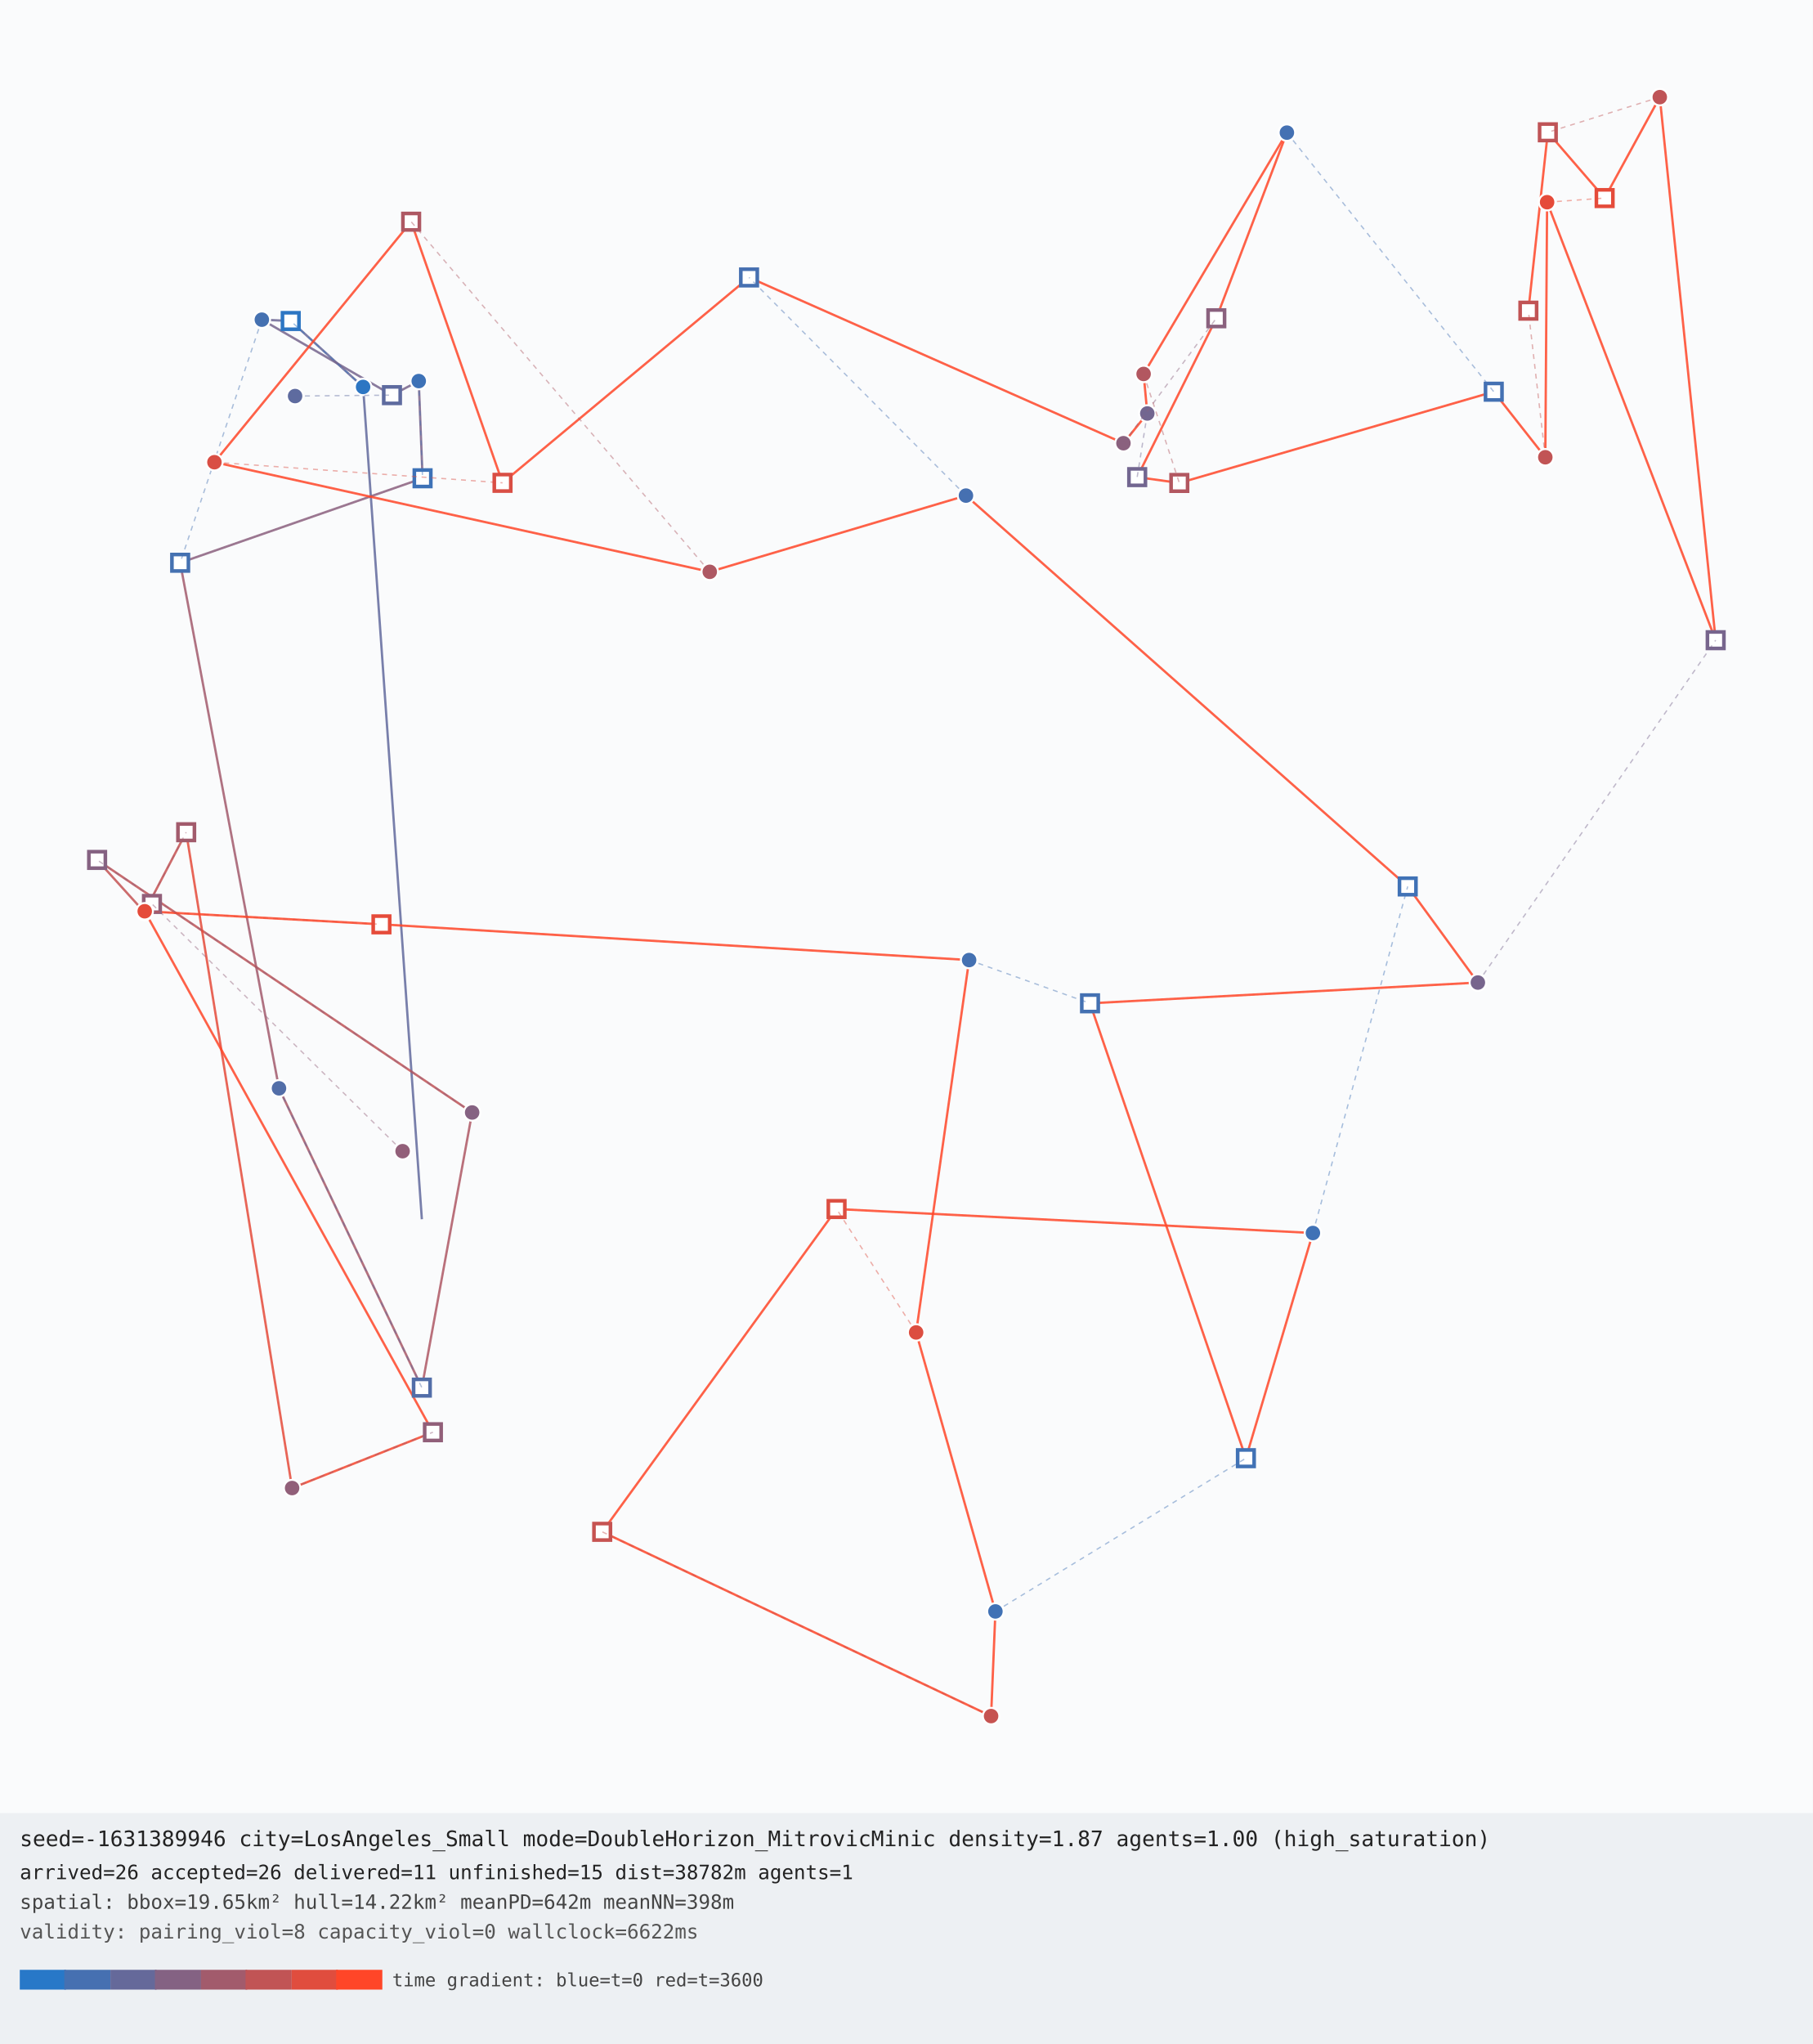
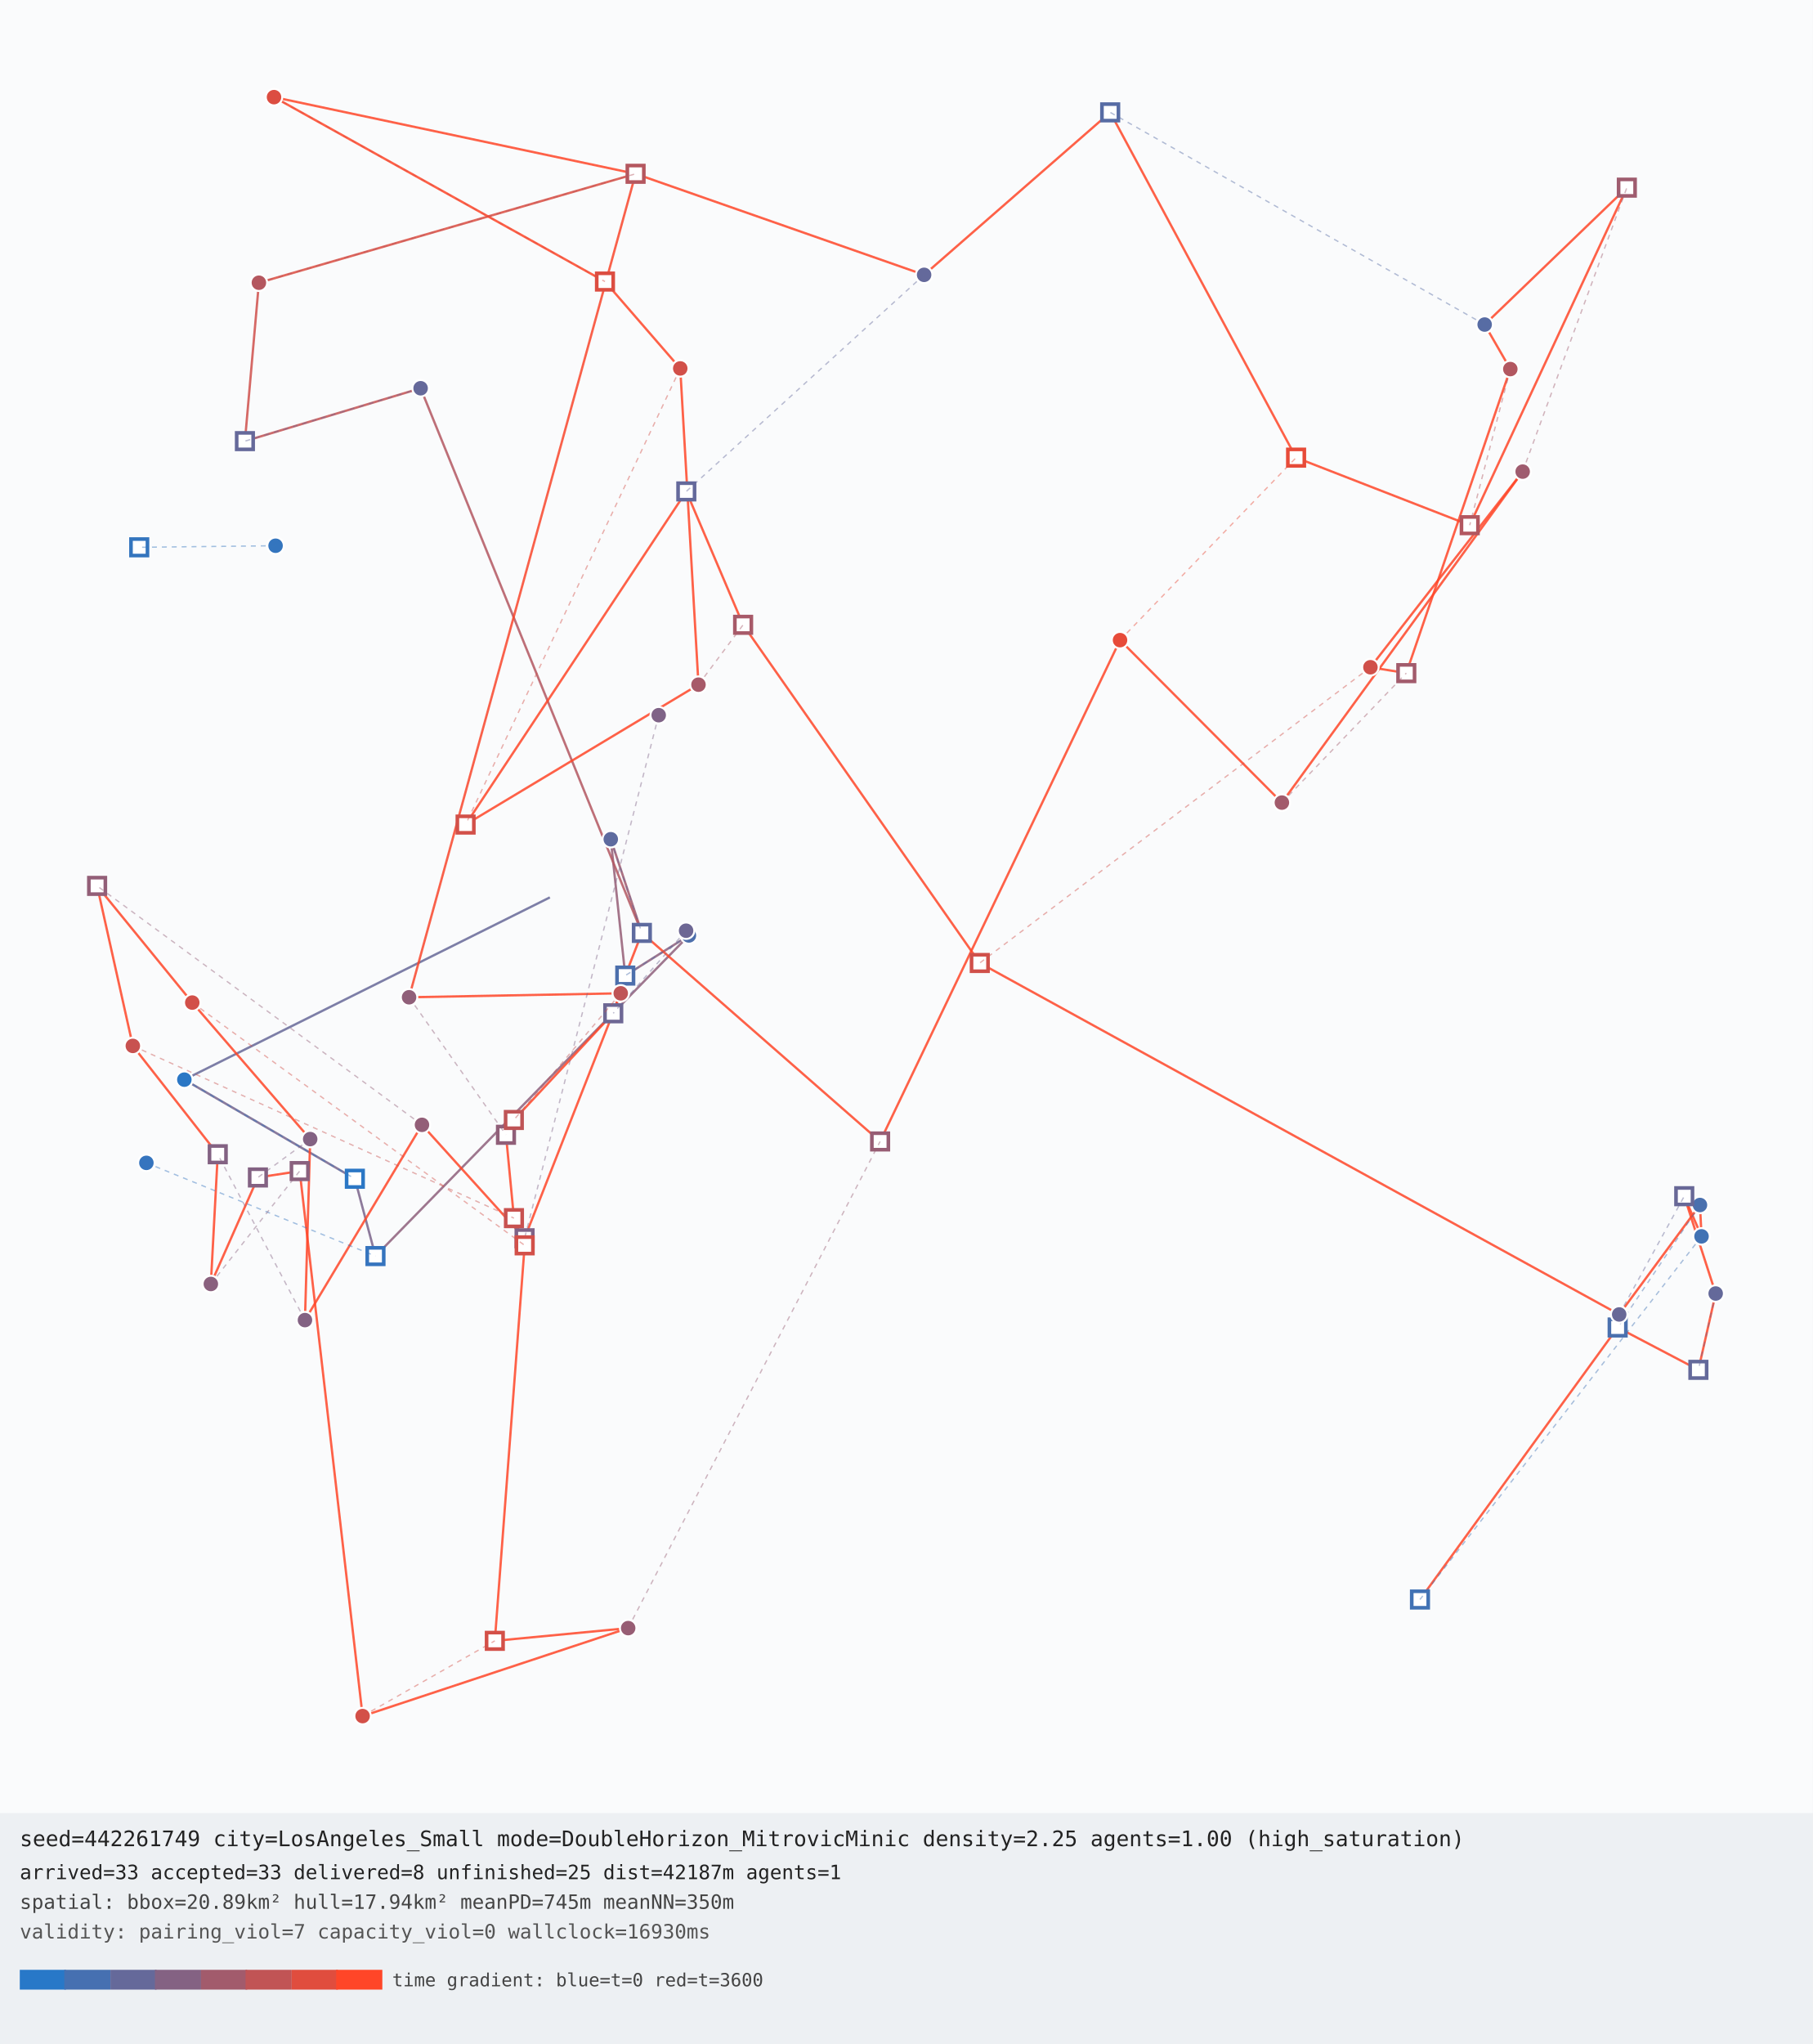
<svg xmlns="http://www.w3.org/2000/svg" width="1100" height="1240">
  <rect width="1100" height="1100" fill="#fafbfc" />
-   <line x1="255.98" y1="739.651" x2="220.326" y2="234.743" stroke="rgb(98,106,156)" stroke-width="1.4" opacity="0.85" />
-   <line x1="220.326" y1="234.743" x2="176.414" y2="194.74" stroke="rgb(103,105,153)" stroke-width="1.4" opacity="0.85" />
-   <line x1="176.414" y1="194.74" x2="158.891" y2="193.93" stroke="rgb(109,103,148)" stroke-width="1.4" opacity="0.85" />
-   <line x1="158.891" y1="193.93" x2="237.848" y2="239.708" stroke="rgb(118,101,141)" stroke-width="1.4" opacity="0.85" />
-   <line x1="237.848" y1="239.708" x2="254.097" y2="231.176" stroke="rgb(120,101,139)" stroke-width="1.4" opacity="0.85" />
-   <line x1="254.097" y1="231.176" x2="256.416" y2="290.144" stroke="rgb(124,100,136)" stroke-width="1.4" opacity="0.85" />
-   <line x1="256.416" y1="290.144" x2="109.326" y2="341.396" stroke="rgb(139,96,126)" stroke-width="1.4" opacity="0.85" />
-   <line x1="109.326" y1="341.396" x2="169.298" y2="660.231" stroke="rgb(162,91,108)" stroke-width="1.4" opacity="0.85" />
-   <line x1="169.298" y1="660.231" x2="255.973" y2="841.808" stroke="rgb(169,89,103)" stroke-width="1.4" opacity="0.85" />
-   <line x1="255.973" y1="841.808" x2="286.496" y2="674.891" stroke="rgb(174,88,100)" stroke-width="1.4" opacity="0.85" />
-   <line x1="286.496" y1="674.891" x2="58.929" y2="521.674" stroke="rgb(192,84,86)" stroke-width="1.4" opacity="0.85" />
-   <line x1="58.929" y1="521.674" x2="87.607" y2="553.349" stroke="rgb(196,83,83)" stroke-width="1.4" opacity="0.85" />
-   <line x1="87.607" y1="553.349" x2="112.978" y2="504.872" stroke="rgb(199,82,81)" stroke-width="1.4" opacity="0.85" />
-   <line x1="112.978" y1="504.872" x2="177.253" y2="902.729" stroke="rgb(229,75,58)" stroke-width="1.4" opacity="0.85" />
-   <line x1="177.253" y1="902.729" x2="262.693" y2="868.864" stroke="rgb(247,71,45)" stroke-width="1.4" opacity="0.85" />
-   <line x1="262.693" y1="868.864" x2="87.816" y2="552.817" stroke="rgb(255,70,40)" stroke-width="1.4" opacity="0.85" />
-   <line x1="87.816" y1="552.817" x2="231.462" y2="560.757" stroke="rgb(255,70,40)" stroke-width="1.4" opacity="0.85" />
-   <line x1="231.462" y1="560.757" x2="588.063" y2="582.421" stroke="rgb(255,70,40)" stroke-width="1.4" opacity="0.85" />
-   <line x1="588.063" y1="582.421" x2="555.909" y2="808.331" stroke="rgb(255,70,40)" stroke-width="1.4" opacity="0.85" />
-   <line x1="555.909" y1="808.331" x2="604.018" y2="977.576" stroke="rgb(255,70,40)" stroke-width="1.4" opacity="0.85" />
-   <line x1="604.018" y1="977.576" x2="601.398" y2="1041.07" stroke="rgb(255,70,40)" stroke-width="1.4" opacity="0.85" />
-   <line x1="601.398" y1="1041.07" x2="365.42" y2="929.287" stroke="rgb(255,70,40)" stroke-width="1.4" opacity="0.85" />
-   <line x1="365.42" y1="929.287" x2="507.629" y2="733.459" stroke="rgb(255,70,40)" stroke-width="1.4" opacity="0.85" />
-   <line x1="507.629" y1="733.459" x2="796.67" y2="748.011" stroke="rgb(255,70,40)" stroke-width="1.4" opacity="0.85" />
-   <line x1="796.67" y1="748.011" x2="756.009" y2="884.614" stroke="rgb(255,70,40)" stroke-width="1.4" opacity="0.85" />
-   <line x1="756.009" y1="884.614" x2="661.424" y2="608.659" stroke="rgb(255,70,40)" stroke-width="1.4" opacity="0.85" />
-   <line x1="661.424" y1="608.659" x2="896.773" y2="596.064" stroke="rgb(255,70,40)" stroke-width="1.4" opacity="0.85" />
-   <line x1="896.773" y1="596.064" x2="854.204" y2="537.768" stroke="rgb(255,70,40)" stroke-width="1.4" opacity="0.85" />
-   <line x1="854.204" y1="537.768" x2="586.148" y2="300.655" stroke="rgb(255,70,40)" stroke-width="1.4" opacity="0.85" />
-   <line x1="586.148" y1="300.655" x2="430.674" y2="346.89" stroke="rgb(255,70,40)" stroke-width="1.4" opacity="0.85" />
-   <line x1="430.674" y1="346.89" x2="130.118" y2="280.403" stroke="rgb(255,70,40)" stroke-width="1.4" opacity="0.85" />
-   <line x1="130.118" y1="280.403" x2="249.488" y2="134.496" stroke="rgb(255,70,40)" stroke-width="1.4" opacity="0.85" />
-   <line x1="249.488" y1="134.496" x2="304.933" y2="292.907" stroke="rgb(255,70,40)" stroke-width="1.4" opacity="0.85" />
-   <line x1="304.933" y1="292.907" x2="454.521" y2="168.319" stroke="rgb(255,70,40)" stroke-width="1.4" opacity="0.85" />
-   <line x1="454.521" y1="168.319" x2="681.706" y2="268.871" stroke="rgb(255,70,40)" stroke-width="1.4" opacity="0.85" />
-   <line x1="681.706" y1="268.871" x2="696.188" y2="250.833" stroke="rgb(255,70,40)" stroke-width="1.4" opacity="0.85" />
-   <line x1="696.188" y1="250.833" x2="693.944" y2="226.86" stroke="rgb(255,70,40)" stroke-width="1.4" opacity="0.85" />
-   <line x1="693.944" y1="226.86" x2="780.882" y2="80.462" stroke="rgb(255,70,40)" stroke-width="1.4" opacity="0.85" />
-   <line x1="780.882" y1="80.462" x2="738.062" y2="193.072" stroke="rgb(255,70,40)" stroke-width="1.4" opacity="0.85" />
-   <line x1="738.062" y1="193.072" x2="690.044" y2="289.443" stroke="rgb(255,70,40)" stroke-width="1.4" opacity="0.85" />
-   <line x1="690.044" y1="289.443" x2="715.613" y2="292.987" stroke="rgb(255,70,40)" stroke-width="1.4" opacity="0.85" />
-   <line x1="715.613" y1="292.987" x2="906.409" y2="237.631" stroke="rgb(255,70,40)" stroke-width="1.4" opacity="0.85" />
-   <line x1="906.409" y1="237.631" x2="937.696" y2="277.397" stroke="rgb(255,70,40)" stroke-width="1.4" opacity="0.85" />
-   <line x1="937.696" y1="277.397" x2="938.783" y2="122.664" stroke="rgb(255,70,40)" stroke-width="1.4" opacity="0.85" />
-   <line x1="938.783" y1="122.664" x2="1041.07" y2="388.377" stroke="rgb(255,70,40)" stroke-width="1.4" opacity="0.85" />
-   <line x1="1041.07" y1="388.377" x2="1007.16" y2="58.929" stroke="rgb(255,70,40)" stroke-width="1.4" opacity="0.85" />
-   <line x1="1007.16" y1="58.929" x2="973.696" y2="120.164" stroke="rgb(255,70,40)" stroke-width="1.4" opacity="0.85" />
-   <line x1="973.696" y1="120.164" x2="939.219" y2="80.259" stroke="rgb(255,70,40)" stroke-width="1.4" opacity="0.85" />
-   <line x1="939.219" y1="80.259" x2="927.415" y2="188.473" stroke="rgb(255,70,40)" stroke-width="1.4" opacity="0.85" />
-   <circle cx="220.326" cy="234.743" r="5" fill="rgb(45,118,195)" stroke="white" stroke-width="1.2" />
-   <rect x="171.414" y="189.74" width="10" height="10" fill="white" stroke="rgb(45,118,195)" stroke-width="2.2" />
-   <line x1="220.326" y1="234.743" x2="176.414" y2="194.74" stroke="rgb(45,118,195)" stroke-width="0.8" stroke-dasharray="3,3" opacity="0.45" />
-   <circle cx="179.055" cy="240.274" r="5" fill="rgb(94,107,159)" stroke="white" stroke-width="1.2" />
-   <rect x="232.848" y="234.708" width="10" height="10" fill="white" stroke="rgb(94,107,159)" stroke-width="2.2" />
-   <line x1="179.055" y1="240.274" x2="237.848" y2="239.708" stroke="rgb(94,107,159)" stroke-width="0.8" stroke-dasharray="3,3" opacity="0.45" />
-   <circle cx="254.097" cy="231.176" r="5" fill="rgb(61,114,183)" stroke="white" stroke-width="1.2" />
-   <rect x="251.416" y="285.144" width="10" height="10" fill="white" stroke="rgb(61,114,183)" stroke-width="2.2" />
-   <line x1="254.097" y1="231.176" x2="256.416" y2="290.144" stroke="rgb(61,114,183)" stroke-width="0.8" stroke-dasharray="3,3" opacity="0.45" />
-   <circle cx="158.891" cy="193.93" r="5" fill="rgb(69,113,177)" stroke="white" stroke-width="1.2" />
-   <rect x="104.326" y="336.396" width="10" height="10" fill="white" stroke="rgb(69,113,177)" stroke-width="2.2" />
-   <line x1="158.891" y1="193.93" x2="109.326" y2="341.396" stroke="rgb(69,113,177)" stroke-width="0.8" stroke-dasharray="3,3" opacity="0.45" />
-   <circle cx="169.298" cy="660.231" r="5" fill="rgb(82,110,168)" stroke="white" stroke-width="1.2" />
-   <rect x="250.973" y="836.808" width="10" height="10" fill="white" stroke="rgb(82,110,168)" stroke-width="2.2" />
-   <line x1="169.298" y1="660.231" x2="255.973" y2="841.808" stroke="rgb(82,110,168)" stroke-width="0.8" stroke-dasharray="3,3" opacity="0.45" />
-   <circle cx="286.496" cy="674.891" r="5" fill="rgb(133,98,130)" stroke="white" stroke-width="1.2" />
-   <rect x="53.929" y="516.674" width="10" height="10" fill="white" stroke="rgb(133,98,130)" stroke-width="2.2" />
-   <line x1="286.496" y1="674.891" x2="58.929" y2="521.674" stroke="rgb(133,98,130)" stroke-width="0.8" stroke-dasharray="3,3" opacity="0.45" />
-   <circle cx="87.607" cy="553.349" r="5" fill="rgb(162,91,108)" stroke="white" stroke-width="1.2" />
-   <rect x="107.978" y="499.872" width="10" height="10" fill="white" stroke="rgb(162,91,108)" stroke-width="2.2" />
-   <line x1="87.607" y1="553.349" x2="112.978" y2="504.872" stroke="rgb(162,91,108)" stroke-width="0.8" stroke-dasharray="3,3" opacity="0.45" />
-   <circle cx="177.253" cy="902.729" r="5" fill="rgb(145,95,121)" stroke="white" stroke-width="1.2" />
-   <rect x="257.693" y="863.864" width="10" height="10" fill="white" stroke="rgb(145,95,121)" stroke-width="2.2" />
-   <line x1="177.253" y1="902.729" x2="262.693" y2="868.864" stroke="rgb(145,95,121)" stroke-width="0.8" stroke-dasharray="3,3" opacity="0.45" />
-   <circle cx="796.67" cy="748.011" r="5" fill="rgb(64,114,182)" stroke="white" stroke-width="1.2" />
-   <rect x="849.204" y="532.768" width="10" height="10" fill="white" stroke="rgb(64,114,182)" stroke-width="2.2" />
-   <line x1="796.67" y1="748.011" x2="854.204" y2="537.768" stroke="rgb(64,114,182)" stroke-width="0.8" stroke-dasharray="3,3" opacity="0.45" />
-   <circle cx="604.018" cy="977.576" r="5" fill="rgb(65,114,181)" stroke="white" stroke-width="1.2" />
-   <rect x="751.009" y="879.614" width="10" height="10" fill="white" stroke="rgb(65,114,181)" stroke-width="2.2" />
-   <line x1="604.018" y1="977.576" x2="756.009" y2="884.614" stroke="rgb(65,114,181)" stroke-width="0.8" stroke-dasharray="3,3" opacity="0.45" />
-   <circle cx="780.882" cy="80.462" r="5" fill="rgb(68,113,179)" stroke="white" stroke-width="1.2" />
-   <rect x="901.409" y="232.631" width="10" height="10" fill="white" stroke="rgb(68,113,179)" stroke-width="2.2" />
-   <line x1="780.882" y1="80.462" x2="906.409" y2="237.631" stroke="rgb(68,113,179)" stroke-width="0.8" stroke-dasharray="3,3" opacity="0.45" />
-   <circle cx="588.063" cy="582.421" r="5" fill="rgb(68,113,178)" stroke="white" stroke-width="1.2" />
-   <rect x="656.424" y="603.659" width="10" height="10" fill="white" stroke="rgb(68,113,178)" stroke-width="2.2" />
-   <line x1="588.063" y1="582.421" x2="661.424" y2="608.659" stroke="rgb(68,113,178)" stroke-width="0.8" stroke-dasharray="3,3" opacity="0.45" />
-   <circle cx="586.148" cy="300.655" r="5" fill="rgb(70,112,177)" stroke="white" stroke-width="1.2" />
-   <rect x="449.521" y="163.319" width="10" height="10" fill="white" stroke="rgb(70,112,177)" stroke-width="2.2" />
-   <line x1="586.148" y1="300.655" x2="454.521" y2="168.319" stroke="rgb(70,112,177)" stroke-width="0.8" stroke-dasharray="3,3" opacity="0.45" />
-   <circle cx="696.188" cy="250.833" r="5" fill="rgb(114,102,144)" stroke="white" stroke-width="1.2" />
-   <rect x="685.044" y="284.443" width="10" height="10" fill="white" stroke="rgb(114,102,144)" stroke-width="2.2" />
-   <line x1="696.188" y1="250.833" x2="690.044" y2="289.443" stroke="rgb(114,102,144)" stroke-width="0.8" stroke-dasharray="3,3" opacity="0.45" />
-   <circle cx="896.773" cy="596.064" r="5" fill="rgb(119,101,141)" stroke="white" stroke-width="1.2" />
-   <rect x="1036.07" y="383.377" width="10" height="10" fill="white" stroke="rgb(119,101,141)" stroke-width="2.2" />
-   <line x1="896.773" y1="596.064" x2="1041.07" y2="388.377" stroke="rgb(119,101,141)" stroke-width="0.8" stroke-dasharray="3,3" opacity="0.45" />
-   <circle cx="681.706" cy="268.871" r="5" fill="rgb(138,97,126)" stroke="white" stroke-width="1.2" />
-   <rect x="733.062" y="188.072" width="10" height="10" fill="white" stroke="rgb(138,97,126)" stroke-width="2.2" />
-   <line x1="681.706" y1="268.871" x2="738.062" y2="193.072" stroke="rgb(138,97,126)" stroke-width="0.8" stroke-dasharray="3,3" opacity="0.45" />
-   <circle cx="244.301" cy="698.369" r="5" fill="rgb(146,95,121)" stroke="white" stroke-width="1.2" />
-   <rect x="87.214" y="543.381" width="10" height="10" fill="white" stroke="rgb(146,95,121)" stroke-width="2.2" />
-   <line x1="244.301" y1="698.369" x2="92.214" y2="548.381" stroke="rgb(146,95,121)" stroke-width="0.8" stroke-dasharray="3,3" opacity="0.45" />
-   <circle cx="430.674" cy="346.89" r="5" fill="rgb(174,88,99)" stroke="white" stroke-width="1.2" />
-   <rect x="244.488" y="129.496" width="10" height="10" fill="white" stroke="rgb(174,88,99)" stroke-width="2.2" />
-   <line x1="430.674" y1="346.89" x2="249.488" y2="134.496" stroke="rgb(174,88,99)" stroke-width="0.8" stroke-dasharray="3,3" opacity="0.45" />
-   <circle cx="693.944" cy="226.86" r="5" fill="rgb(178,87,96)" stroke="white" stroke-width="1.2" />
-   <rect x="710.613" y="287.987" width="10" height="10" fill="white" stroke="rgb(178,87,96)" stroke-width="2.2" />
-   <line x1="693.944" y1="226.86" x2="715.613" y2="292.987" stroke="rgb(178,87,96)" stroke-width="0.8" stroke-dasharray="3,3" opacity="0.45" />
-   <circle cx="1007.16" cy="58.929" r="5" fill="rgb(191,84,87)" stroke="white" stroke-width="1.2" />
-   <rect x="934.219" y="75.259" width="10" height="10" fill="white" stroke="rgb(191,84,87)" stroke-width="2.2" />
-   <line x1="1007.16" y1="58.929" x2="939.219" y2="80.259" stroke="rgb(191,84,87)" stroke-width="0.8" stroke-dasharray="3,3" opacity="0.45" />
-   <circle cx="937.696" cy="277.397" r="5" fill="rgb(193,84,85)" stroke="white" stroke-width="1.2" />
-   <rect x="922.415" y="183.473" width="10" height="10" fill="white" stroke="rgb(193,84,85)" stroke-width="2.2" />
-   <line x1="937.696" y1="277.397" x2="927.415" y2="188.473" stroke="rgb(193,84,85)" stroke-width="0.8" stroke-dasharray="3,3" opacity="0.45" />
-   <circle cx="601.398" cy="1041.07" r="5" fill="rgb(198,83,81)" stroke="white" stroke-width="1.2" />
-   <rect x="360.42" y="924.287" width="10" height="10" fill="white" stroke="rgb(198,83,81)" stroke-width="2.2" />
-   <line x1="601.398" y1="1041.07" x2="365.42" y2="929.287" stroke="rgb(198,83,81)" stroke-width="0.8" stroke-dasharray="3,3" opacity="0.45" />
-   <circle cx="130.118" cy="280.403" r="5" fill="rgb(217,78,68)" stroke="white" stroke-width="1.2" />
-   <rect x="299.933" y="287.907" width="10" height="10" fill="white" stroke="rgb(217,78,68)" stroke-width="2.2" />
-   <line x1="130.118" y1="280.403" x2="304.933" y2="292.907" stroke="rgb(217,78,68)" stroke-width="0.8" stroke-dasharray="3,3" opacity="0.45" />
-   <circle cx="555.909" cy="808.331" r="5" fill="rgb(220,78,65)" stroke="white" stroke-width="1.2" />
-   <rect x="502.629" y="728.459" width="10" height="10" fill="white" stroke="rgb(220,78,65)" stroke-width="2.2" />
-   <line x1="555.909" y1="808.331" x2="507.629" y2="733.459" stroke="rgb(220,78,65)" stroke-width="0.8" stroke-dasharray="3,3" opacity="0.45" />
-   <circle cx="938.783" cy="122.664" r="5" fill="rgb(229,75,58)" stroke="white" stroke-width="1.2" />
-   <rect x="968.696" y="115.164" width="10" height="10" fill="white" stroke="rgb(229,75,58)" stroke-width="2.2" />
-   <line x1="938.783" y1="122.664" x2="973.696" y2="120.164" stroke="rgb(229,75,58)" stroke-width="0.8" stroke-dasharray="3,3" opacity="0.45" />
-   <circle cx="87.816" cy="552.817" r="5" fill="rgb(229,75,58)" stroke="white" stroke-width="1.2" />
-   <rect x="226.462" y="555.757" width="10" height="10" fill="white" stroke="rgb(229,75,58)" stroke-width="2.2" />
-   <line x1="87.816" y1="552.817" x2="231.462" y2="560.757" stroke="rgb(229,75,58)" stroke-width="0.8" stroke-dasharray="3,3" opacity="0.45" />
+   <line x1="333.662" y1="544.408" x2="111.861" y2="654.971" stroke="rgb(103,105,152)" stroke-width="1.4" opacity="0.85" />
+   <line x1="111.861" y1="654.971" x2="215.327" y2="715.094" stroke="rgb(118,101,141)" stroke-width="1.4" opacity="0.85" />
+   <line x1="215.327" y1="715.094" x2="227.843" y2="761.997" stroke="rgb(122,100,138)" stroke-width="1.4" opacity="0.85" />
+   <line x1="227.843" y1="761.997" x2="418.032" y2="567.489" stroke="rgb(142,96,123)" stroke-width="1.4" opacity="0.85" />
+   <line x1="418.032" y1="567.489" x2="379.414" y2="591.836" stroke="rgb(142,96,123)" stroke-width="1.4" opacity="0.85" />
+   <line x1="379.414" y1="591.836" x2="370.616" y2="509.125" stroke="rgb(149,94,118)" stroke-width="1.4" opacity="0.85" />
+   <line x1="370.616" y1="509.125" x2="389.491" y2="565.943" stroke="rgb(160,91,109)" stroke-width="1.4" opacity="0.85" />
+   <line x1="389.491" y1="565.943" x2="255.227" y2="235.534" stroke="rgb(179,87,96)" stroke-width="1.4" opacity="0.85" />
+   <line x1="255.227" y1="235.534" x2="148.62" y2="267.611" stroke="rgb(196,83,83)" stroke-width="1.4" opacity="0.85" />
+   <line x1="148.62" y1="267.611" x2="157.098" y2="171.518" stroke="rgb(207,80,75)" stroke-width="1.4" opacity="0.85" />
+   <line x1="157.098" y1="171.518" x2="385.674" y2="105.434" stroke="rgb(220,78,65)" stroke-width="1.4" opacity="0.85" />
+   <line x1="385.674" y1="105.434" x2="248.228" y2="604.992" stroke="rgb(249,71,44)" stroke-width="1.4" opacity="0.85" />
+   <line x1="248.228" y1="604.992" x2="376.664" y2="602.598" stroke="rgb(255,70,40)" stroke-width="1.4" opacity="0.85" />
+   <line x1="376.664" y1="602.598" x2="318.308" y2="751.202" stroke="rgb(255,70,40)" stroke-width="1.4" opacity="0.85" />
+   <line x1="318.308" y1="751.202" x2="256.053" y2="682.382" stroke="rgb(255,70,40)" stroke-width="1.4" opacity="0.85" />
+   <line x1="256.053" y1="682.382" x2="185.046" y2="800.842" stroke="rgb(255,70,40)" stroke-width="1.4" opacity="0.85" />
+   <line x1="185.046" y1="800.842" x2="188.224" y2="691.032" stroke="rgb(255,70,40)" stroke-width="1.4" opacity="0.85" />
+   <line x1="188.224" y1="691.032" x2="116.665" y2="608.222" stroke="rgb(255,70,40)" stroke-width="1.4" opacity="0.85" />
+   <line x1="116.665" y1="608.222" x2="58.929" y2="537.428" stroke="rgb(255,70,40)" stroke-width="1.4" opacity="0.85" />
+   <line x1="58.929" y1="537.428" x2="80.604" y2="634.501" stroke="rgb(255,70,40)" stroke-width="1.4" opacity="0.85" />
+   <line x1="80.604" y1="634.501" x2="132.129" y2="700.223" stroke="rgb(255,70,40)" stroke-width="1.4" opacity="0.85" />
+   <line x1="132.129" y1="700.223" x2="127.942" y2="778.931" stroke="rgb(255,70,40)" stroke-width="1.4" opacity="0.85" />
+   <line x1="127.942" y1="778.931" x2="156.504" y2="714.31" stroke="rgb(255,70,40)" stroke-width="1.4" opacity="0.85" />
+   <line x1="156.504" y1="714.31" x2="181.852" y2="710.436" stroke="rgb(255,70,40)" stroke-width="1.4" opacity="0.85" />
+   <line x1="181.852" y1="710.436" x2="220.028" y2="1041.07" stroke="rgb(255,70,40)" stroke-width="1.4" opacity="0.85" />
+   <line x1="220.028" y1="1041.07" x2="381.175" y2="987.699" stroke="rgb(255,70,40)" stroke-width="1.4" opacity="0.85" />
+   <line x1="381.175" y1="987.699" x2="300.262" y2="995.421" stroke="rgb(255,70,40)" stroke-width="1.4" opacity="0.85" />
+   <line x1="300.262" y1="995.421" x2="318.369" y2="755.495" stroke="rgb(255,70,40)" stroke-width="1.4" opacity="0.85" />
+   <line x1="318.369" y1="755.495" x2="311.863" y2="738.987" stroke="rgb(255,70,40)" stroke-width="1.4" opacity="0.85" />
+   <line x1="311.863" y1="738.987" x2="307.025" y2="688.42" stroke="rgb(255,70,40)" stroke-width="1.4" opacity="0.85" />
+   <line x1="307.025" y1="688.42" x2="311.797" y2="679.436" stroke="rgb(255,70,40)" stroke-width="1.4" opacity="0.85" />
+   <line x1="311.797" y1="679.436" x2="372.123" y2="614.713" stroke="rgb(255,70,40)" stroke-width="1.4" opacity="0.85" />
+   <line x1="372.123" y1="614.713" x2="379.414" y2="591.836" stroke="rgb(255,70,40)" stroke-width="1.4" opacity="0.85" />
+   <line x1="379.414" y1="591.836" x2="389.491" y2="565.943" stroke="rgb(255,70,40)" stroke-width="1.4" opacity="0.85" />
+   <line x1="389.491" y1="565.943" x2="534.053" y2="692.468" stroke="rgb(255,70,40)" stroke-width="1.4" opacity="0.85" />
+   <line x1="534.053" y1="692.468" x2="679.637" y2="388.343" stroke="rgb(255,70,40)" stroke-width="1.4" opacity="0.85" />
+   <line x1="679.637" y1="388.343" x2="777.85" y2="486.899" stroke="rgb(255,70,40)" stroke-width="1.4" opacity="0.85" />
+   <line x1="777.85" y1="486.899" x2="923.953" y2="286.104" stroke="rgb(255,70,40)" stroke-width="1.4" opacity="0.85" />
+   <line x1="923.953" y1="286.104" x2="831.574" y2="404.788" stroke="rgb(255,70,40)" stroke-width="1.4" opacity="0.85" />
+   <line x1="831.574" y1="404.788" x2="853.339" y2="408.352" stroke="rgb(255,70,40)" stroke-width="1.4" opacity="0.85" />
+   <line x1="853.339" y1="408.352" x2="916.462" y2="223.902" stroke="rgb(255,70,40)" stroke-width="1.4" opacity="0.85" />
+   <line x1="916.462" y1="223.902" x2="900.891" y2="196.889" stroke="rgb(255,70,40)" stroke-width="1.4" opacity="0.85" />
+   <line x1="900.891" y1="196.889" x2="987.167" y2="113.839" stroke="rgb(255,70,40)" stroke-width="1.4" opacity="0.85" />
+   <line x1="987.167" y1="113.839" x2="891.823" y2="318.607" stroke="rgb(255,70,40)" stroke-width="1.4" opacity="0.85" />
+   <line x1="891.823" y1="318.607" x2="786.467" y2="277.628" stroke="rgb(255,70,40)" stroke-width="1.4" opacity="0.85" />
+   <line x1="786.467" y1="277.628" x2="673.664" y2="68.167" stroke="rgb(255,70,40)" stroke-width="1.4" opacity="0.85" />
+   <line x1="673.664" y1="68.167" x2="560.75" y2="166.728" stroke="rgb(255,70,40)" stroke-width="1.4" opacity="0.85" />
+   <line x1="560.75" y1="166.728" x2="385.674" y2="105.434" stroke="rgb(255,70,40)" stroke-width="1.4" opacity="0.85" />
+   <line x1="385.674" y1="105.434" x2="166.269" y2="58.929" stroke="rgb(255,70,40)" stroke-width="1.4" opacity="0.85" />
+   <line x1="166.269" y1="58.929" x2="367.094" y2="170.806" stroke="rgb(255,70,40)" stroke-width="1.4" opacity="0.85" />
+   <line x1="367.094" y1="170.806" x2="412.776" y2="223.505" stroke="rgb(255,70,40)" stroke-width="1.4" opacity="0.85" />
+   <line x1="412.776" y1="223.505" x2="423.842" y2="415.357" stroke="rgb(255,70,40)" stroke-width="1.4" opacity="0.85" />
+   <line x1="423.842" y1="415.357" x2="282.527" y2="500.226" stroke="rgb(255,70,40)" stroke-width="1.4" opacity="0.85" />
+   <line x1="282.527" y1="500.226" x2="416.453" y2="298.12" stroke="rgb(255,70,40)" stroke-width="1.4" opacity="0.85" />
+   <line x1="416.453" y1="298.12" x2="450.919" y2="379.042" stroke="rgb(255,70,40)" stroke-width="1.4" opacity="0.85" />
+   <line x1="450.919" y1="379.042" x2="594.527" y2="584.202" stroke="rgb(255,70,40)" stroke-width="1.4" opacity="0.85" />
+   <line x1="594.527" y1="584.202" x2="982.526" y2="797.418" stroke="rgb(255,70,40)" stroke-width="1.4" opacity="0.85" />
+   <line x1="982.526" y1="797.418" x2="1031.54" y2="731.017" stroke="rgb(255,70,40)" stroke-width="1.4" opacity="0.85" />
+   <line x1="1031.54" y1="731.017" x2="1032.49" y2="750.042" stroke="rgb(255,70,40)" stroke-width="1.4" opacity="0.85" />
+   <line x1="1032.49" y1="750.042" x2="1022" y2="725.68" stroke="rgb(255,70,40)" stroke-width="1.4" opacity="0.85" />
+   <line x1="1022" y1="725.68" x2="1041.07" y2="784.712" stroke="rgb(255,70,40)" stroke-width="1.4" opacity="0.85" />
+   <line x1="1041.07" y1="784.712" x2="1030.58" y2="831.011" stroke="rgb(255,70,40)" stroke-width="1.4" opacity="0.85" />
+   <line x1="1030.58" y1="831.011" x2="981.585" y2="805.328" stroke="rgb(255,70,40)" stroke-width="1.4" opacity="0.85" />
+   <line x1="981.585" y1="805.328" x2="861.639" y2="970.357" stroke="rgb(255,70,40)" stroke-width="1.4" opacity="0.85" />
+   <circle cx="111.861" cy="654.971" r="5" fill="rgb(43,119,197)" stroke="white" stroke-width="1.2" />
+   <rect x="210.327" y="710.094" width="10" height="10" fill="white" stroke="rgb(43,119,197)" stroke-width="2.2" />
+   <line x1="111.861" y1="654.971" x2="215.327" y2="715.094" stroke="rgb(43,119,197)" stroke-width="0.8" stroke-dasharray="3,3" opacity="0.45" />
+   <circle cx="88.827" cy="705.453" r="5" fill="rgb(53,116,190)" stroke="white" stroke-width="1.2" />
+   <rect x="222.843" y="756.997" width="10" height="10" fill="white" stroke="rgb(53,116,190)" stroke-width="2.2" />
+   <line x1="88.827" y1="705.453" x2="227.843" y2="761.997" stroke="rgb(53,116,190)" stroke-width="0.8" stroke-dasharray="3,3" opacity="0.45" />
+   <circle cx="418.032" cy="567.489" r="5" fill="rgb(76,111,172)" stroke="white" stroke-width="1.2" />
+   <rect x="374.414" y="586.836" width="10" height="10" fill="white" stroke="rgb(76,111,172)" stroke-width="2.2" />
+   <line x1="418.032" y1="567.489" x2="379.414" y2="591.836" stroke="rgb(76,111,172)" stroke-width="0.8" stroke-dasharray="3,3" opacity="0.45" />
+   <circle cx="370.616" cy="509.125" r="5" fill="rgb(94,107,159)" stroke="white" stroke-width="1.2" />
+   <rect x="384.491" y="560.943" width="10" height="10" fill="white" stroke="rgb(94,107,159)" stroke-width="2.2" />
+   <line x1="370.616" y1="509.125" x2="389.491" y2="565.943" stroke="rgb(94,107,159)" stroke-width="0.8" stroke-dasharray="3,3" opacity="0.45" />
+   <circle cx="255.227" cy="235.534" r="5" fill="rgb(101,105,154)" stroke="white" stroke-width="1.2" />
+   <rect x="143.62" y="262.611" width="10" height="10" fill="white" stroke="rgb(101,105,154)" stroke-width="2.2" />
+   <line x1="255.227" y1="235.534" x2="148.62" y2="267.611" stroke="rgb(101,105,154)" stroke-width="0.8" stroke-dasharray="3,3" opacity="0.45" />
+   <circle cx="157.098" cy="171.518" r="5" fill="rgb(180,87,95)" stroke="white" stroke-width="1.2" />
+   <rect x="380.674" y="100.434" width="10" height="10" fill="white" stroke="rgb(180,87,95)" stroke-width="2.2" />
+   <line x1="157.098" y1="171.518" x2="385.674" y2="105.434" stroke="rgb(180,87,95)" stroke-width="0.8" stroke-dasharray="3,3" opacity="0.45" />
+   <circle cx="167.221" cy="331.075" r="5" fill="rgb(52,117,190)" stroke="white" stroke-width="1.2" />
+   <rect x="79.482" y="327.022" width="10" height="10" fill="white" stroke="rgb(52,117,190)" stroke-width="2.2" />
+   <line x1="167.221" y1="331.075" x2="84.482" y2="332.022" stroke="rgb(52,117,190)" stroke-width="0.8" stroke-dasharray="3,3" opacity="0.45" />
+   <circle cx="1032.49" cy="750.042" r="5" fill="rgb(65,114,180)" stroke="white" stroke-width="1.2" />
+   <rect x="856.639" y="965.357" width="10" height="10" fill="white" stroke="rgb(65,114,180)" stroke-width="2.2" />
+   <line x1="1032.49" y1="750.042" x2="861.639" y2="970.357" stroke="rgb(65,114,180)" stroke-width="0.8" stroke-dasharray="3,3" opacity="0.45" />
+   <circle cx="1031.54" cy="731.017" r="5" fill="rgb(74,112,174)" stroke="white" stroke-width="1.2" />
+   <rect x="976.585" y="800.328" width="10" height="10" fill="white" stroke="rgb(74,112,174)" stroke-width="2.2" />
+   <line x1="1031.54" y1="731.017" x2="981.585" y2="805.328" stroke="rgb(74,112,174)" stroke-width="0.8" stroke-dasharray="3,3" opacity="0.45" />
+   <circle cx="900.891" cy="196.889" r="5" fill="rgb(87,108,164)" stroke="white" stroke-width="1.2" />
+   <rect x="668.664" y="63.167" width="10" height="10" fill="white" stroke="rgb(87,108,164)" stroke-width="2.2" />
+   <line x1="900.891" y1="196.889" x2="673.664" y2="68.167" stroke="rgb(87,108,164)" stroke-width="0.8" stroke-dasharray="3,3" opacity="0.45" />
+   <circle cx="560.75" cy="166.728" r="5" fill="rgb(100,105,155)" stroke="white" stroke-width="1.2" />
+   <rect x="411.453" y="293.12" width="10" height="10" fill="white" stroke="rgb(100,105,155)" stroke-width="2.2" />
+   <line x1="560.75" y1="166.728" x2="416.453" y2="298.12" stroke="rgb(100,105,155)" stroke-width="0.8" stroke-dasharray="3,3" opacity="0.45" />
+   <circle cx="1041.07" cy="784.712" r="5" fill="rgb(100,105,154)" stroke="white" stroke-width="1.2" />
+   <rect x="1025.58" y="826.011" width="10" height="10" fill="white" stroke="rgb(100,105,154)" stroke-width="2.2" />
+   <line x1="1041.07" y1="784.712" x2="1030.58" y2="831.011" stroke="rgb(100,105,154)" stroke-width="0.8" stroke-dasharray="3,3" opacity="0.45" />
+   <circle cx="982.526" cy="797.418" r="5" fill="rgb(104,104,151)" stroke="white" stroke-width="1.2" />
+   <rect x="1017" y="720.68" width="10" height="10" fill="white" stroke="rgb(104,104,151)" stroke-width="2.2" />
+   <line x1="982.526" y1="797.418" x2="1022" y2="725.68" stroke="rgb(104,104,151)" stroke-width="0.8" stroke-dasharray="3,3" opacity="0.45" />
+   <circle cx="416.318" cy="564.612" r="5" fill="rgb(109,103,148)" stroke="white" stroke-width="1.2" />
+   <rect x="367.123" y="609.713" width="10" height="10" fill="white" stroke="rgb(109,103,148)" stroke-width="2.2" />
+   <line x1="416.318" y1="564.612" x2="372.123" y2="614.713" stroke="rgb(109,103,148)" stroke-width="0.8" stroke-dasharray="3,3" opacity="0.45" />
+   <circle cx="399.704" cy="433.872" r="5" fill="rgb(127,99,135)" stroke="white" stroke-width="1.2" />
+   <rect x="313.308" y="746.202" width="10" height="10" fill="white" stroke="rgb(127,99,135)" stroke-width="2.2" />
+   <line x1="399.704" y1="433.872" x2="318.308" y2="751.202" stroke="rgb(127,99,135)" stroke-width="0.8" stroke-dasharray="3,3" opacity="0.45" />
+   <circle cx="185.046" cy="800.842" r="5" fill="rgb(131,98,131)" stroke="white" stroke-width="1.2" />
+   <rect x="127.129" y="695.223" width="10" height="10" fill="white" stroke="rgb(131,98,131)" stroke-width="2.2" />
+   <line x1="185.046" y1="800.842" x2="132.129" y2="700.223" stroke="rgb(131,98,131)" stroke-width="0.8" stroke-dasharray="3,3" opacity="0.45" />
+   <circle cx="188.224" cy="691.032" r="5" fill="rgb(131,98,131)" stroke="white" stroke-width="1.2" />
+   <rect x="151.504" y="709.31" width="10" height="10" fill="white" stroke="rgb(131,98,131)" stroke-width="2.2" />
+   <line x1="188.224" y1="691.032" x2="156.504" y2="714.31" stroke="rgb(131,98,131)" stroke-width="0.8" stroke-dasharray="3,3" opacity="0.45" />
+   <circle cx="127.942" cy="778.931" r="5" fill="rgb(138,97,126)" stroke="white" stroke-width="1.2" />
+   <rect x="176.852" y="705.436" width="10" height="10" fill="white" stroke="rgb(138,97,126)" stroke-width="2.2" />
+   <line x1="127.942" y1="778.931" x2="181.852" y2="710.436" stroke="rgb(138,97,126)" stroke-width="0.8" stroke-dasharray="3,3" opacity="0.45" />
+   <circle cx="248.228" cy="604.992" r="5" fill="rgb(144,95,121)" stroke="white" stroke-width="1.2" />
+   <rect x="302.025" y="683.42" width="10" height="10" fill="white" stroke="rgb(144,95,121)" stroke-width="2.2" />
+   <line x1="248.228" y1="604.992" x2="307.025" y2="688.42" stroke="rgb(144,95,121)" stroke-width="0.8" stroke-dasharray="3,3" opacity="0.45" />
+   <circle cx="256.053" cy="682.382" r="5" fill="rgb(147,95,120)" stroke="white" stroke-width="1.2" />
+   <rect x="53.929" y="532.428" width="10" height="10" fill="white" stroke="rgb(147,95,120)" stroke-width="2.2" />
+   <line x1="256.053" y1="682.382" x2="58.929" y2="537.428" stroke="rgb(147,95,120)" stroke-width="0.8" stroke-dasharray="3,3" opacity="0.45" />
+   <circle cx="381.175" cy="987.699" r="5" fill="rgb(151,93,116)" stroke="white" stroke-width="1.2" />
+   <rect x="529.053" y="687.468" width="10" height="10" fill="white" stroke="rgb(151,93,116)" stroke-width="2.2" />
+   <line x1="381.175" y1="987.699" x2="534.053" y2="692.468" stroke="rgb(151,93,116)" stroke-width="0.8" stroke-dasharray="3,3" opacity="0.45" />
+   <circle cx="923.953" cy="286.104" r="5" fill="rgb(159,92,111)" stroke="white" stroke-width="1.2" />
+   <rect x="982.167" y="108.839" width="10" height="10" fill="white" stroke="rgb(159,92,111)" stroke-width="2.2" />
+   <line x1="923.953" y1="286.104" x2="987.167" y2="113.839" stroke="rgb(159,92,111)" stroke-width="0.8" stroke-dasharray="3,3" opacity="0.45" />
+   <circle cx="777.85" cy="486.899" r="5" fill="rgb(162,91,108)" stroke="white" stroke-width="1.2" />
+   <rect x="848.339" y="403.352" width="10" height="10" fill="white" stroke="rgb(162,91,108)" stroke-width="2.2" />
+   <line x1="777.85" y1="486.899" x2="853.339" y2="408.352" stroke="rgb(162,91,108)" stroke-width="0.8" stroke-dasharray="3,3" opacity="0.45" />
+   <circle cx="423.842" cy="415.357" r="5" fill="rgb(167,90,105)" stroke="white" stroke-width="1.2" />
+   <rect x="445.919" y="374.042" width="10" height="10" fill="white" stroke="rgb(167,90,105)" stroke-width="2.2" />
+   <line x1="423.842" y1="415.357" x2="450.919" y2="379.042" stroke="rgb(167,90,105)" stroke-width="0.8" stroke-dasharray="3,3" opacity="0.45" />
+   <circle cx="916.462" cy="223.902" r="5" fill="rgb(178,87,96)" stroke="white" stroke-width="1.2" />
+   <rect x="886.823" y="313.607" width="10" height="10" fill="white" stroke="rgb(178,87,96)" stroke-width="2.2" />
+   <line x1="916.462" y1="223.902" x2="891.823" y2="318.607" stroke="rgb(178,87,96)" stroke-width="0.8" stroke-dasharray="3,3" opacity="0.45" />
+   <circle cx="376.664" cy="602.598" r="5" fill="rgb(191,84,86)" stroke="white" stroke-width="1.2" />
+   <rect x="306.797" y="674.436" width="10" height="10" fill="white" stroke="rgb(191,84,86)" stroke-width="2.2" />
+   <line x1="376.664" y1="602.598" x2="311.797" y2="679.436" stroke="rgb(191,84,86)" stroke-width="0.8" stroke-dasharray="3,3" opacity="0.45" />
+   <circle cx="80.604" cy="634.501" r="5" fill="rgb(200,82,80)" stroke="white" stroke-width="1.2" />
+   <rect x="306.863" y="733.987" width="10" height="10" fill="white" stroke="rgb(200,82,80)" stroke-width="2.2" />
+   <line x1="80.604" y1="634.501" x2="311.863" y2="738.987" stroke="rgb(200,82,80)" stroke-width="0.8" stroke-dasharray="3,3" opacity="0.45" />
+   <circle cx="831.574" cy="404.788" r="5" fill="rgb(208,80,74)" stroke="white" stroke-width="1.2" />
+   <rect x="589.527" y="579.202" width="10" height="10" fill="white" stroke="rgb(208,80,74)" stroke-width="2.2" />
+   <line x1="831.574" y1="404.788" x2="594.527" y2="584.202" stroke="rgb(208,80,74)" stroke-width="0.8" stroke-dasharray="3,3" opacity="0.45" />
+   <circle cx="412.776" cy="223.505" r="5" fill="rgb(210,80,73)" stroke="white" stroke-width="1.2" />
+   <rect x="277.527" y="495.226" width="10" height="10" fill="white" stroke="rgb(210,80,73)" stroke-width="2.2" />
+   <line x1="412.776" y1="223.505" x2="282.527" y2="500.226" stroke="rgb(210,80,73)" stroke-width="0.8" stroke-dasharray="3,3" opacity="0.45" />
+   <circle cx="116.665" cy="608.222" r="5" fill="rgb(210,80,73)" stroke="white" stroke-width="1.2" />
+   <rect x="313.369" y="750.495" width="10" height="10" fill="white" stroke="rgb(210,80,73)" stroke-width="2.2" />
+   <line x1="116.665" y1="608.222" x2="318.369" y2="755.495" stroke="rgb(210,80,73)" stroke-width="0.8" stroke-dasharray="3,3" opacity="0.45" />
+   <circle cx="220.028" cy="1041.07" r="5" fill="rgb(211,80,72)" stroke="white" stroke-width="1.2" />
+   <rect x="295.262" y="990.421" width="10" height="10" fill="white" stroke="rgb(211,80,72)" stroke-width="2.2" />
+   <line x1="220.028" y1="1041.07" x2="300.262" y2="995.421" stroke="rgb(211,80,72)" stroke-width="0.8" stroke-dasharray="3,3" opacity="0.45" />
+   <circle cx="166.269" cy="58.929" r="5" fill="rgb(220,77,65)" stroke="white" stroke-width="1.2" />
+   <rect x="362.094" y="165.806" width="10" height="10" fill="white" stroke="rgb(220,77,65)" stroke-width="2.2" />
+   <line x1="166.269" y1="58.929" x2="367.094" y2="170.806" stroke="rgb(220,77,65)" stroke-width="0.8" stroke-dasharray="3,3" opacity="0.45" />
+   <circle cx="679.637" cy="388.343" r="5" fill="rgb(231,75,57)" stroke="white" stroke-width="1.2" />
+   <rect x="781.467" y="272.628" width="10" height="10" fill="white" stroke="rgb(231,75,57)" stroke-width="2.2" />
+   <line x1="679.637" y1="388.343" x2="786.467" y2="277.628" stroke="rgb(231,75,57)" stroke-width="0.8" stroke-dasharray="3,3" opacity="0.45" />
  <rect y="1100" width="1100" height="140" fill="#edf0f3" />
-   <text x="12" y="1120" font-family="monospace" font-size="13" fill="#222">seed=-1631389946  city=LosAngeles_Small  mode=DoubleHorizon_MitrovicMinic  density=1.87  agents=1.00  (high_saturation)</text>
-   <text x="12" y="1140" font-family="monospace" font-size="12" fill="#222">arrived=26 accepted=26 delivered=11 unfinished=15 dist=38782m agents=1</text>
-   <text x="12" y="1158" font-family="monospace" font-size="12" fill="#444">spatial: bbox=19.65km² hull=14.22km² meanPD=642m meanNN=398m</text>
-   <text x="12" y="1176" font-family="monospace" font-size="12" fill="#555">validity: pairing_viol=8 capacity_viol=0 wallclock=6622ms</text>
+   <text x="12" y="1120" font-family="monospace" font-size="13" fill="#222">seed=442261749  city=LosAngeles_Small  mode=DoubleHorizon_MitrovicMinic  density=2.25  agents=1.00  (high_saturation)</text>
+   <text x="12" y="1140" font-family="monospace" font-size="12" fill="#222">arrived=33 accepted=33 delivered=8 unfinished=25 dist=42187m agents=1</text>
+   <text x="12" y="1158" font-family="monospace" font-size="12" fill="#444">spatial: bbox=20.89km² hull=17.94km² meanPD=745m meanNN=350m</text>
+   <text x="12" y="1176" font-family="monospace" font-size="12" fill="#555">validity: pairing_viol=7 capacity_viol=0 wallclock=16930ms</text>
  <rect x="12" y="1195" width="28" height="12" fill="rgb(40,120,200)" />
  <rect x="39" y="1195" width="28" height="12" fill="rgb(70,112,177)" />
  <rect x="67" y="1195" width="28" height="12" fill="rgb(101,105,154)" />
  <rect x="94" y="1195" width="28" height="12" fill="rgb(132,98,131)" />
  <rect x="122" y="1195" width="28" height="12" fill="rgb(162,91,108)" />
  <rect x="149" y="1195" width="28" height="12" fill="rgb(193,84,85)" />
  <rect x="177" y="1195" width="28" height="12" fill="rgb(224,77,62)" />
  <rect x="204" y="1195" width="28" height="12" fill="rgb(255,70,40)" />
  <text x="238" y="1205" font-family="monospace" font-size="11" fill="#444">time gradient: blue=t=0  red=t=3600</text>
</svg>
